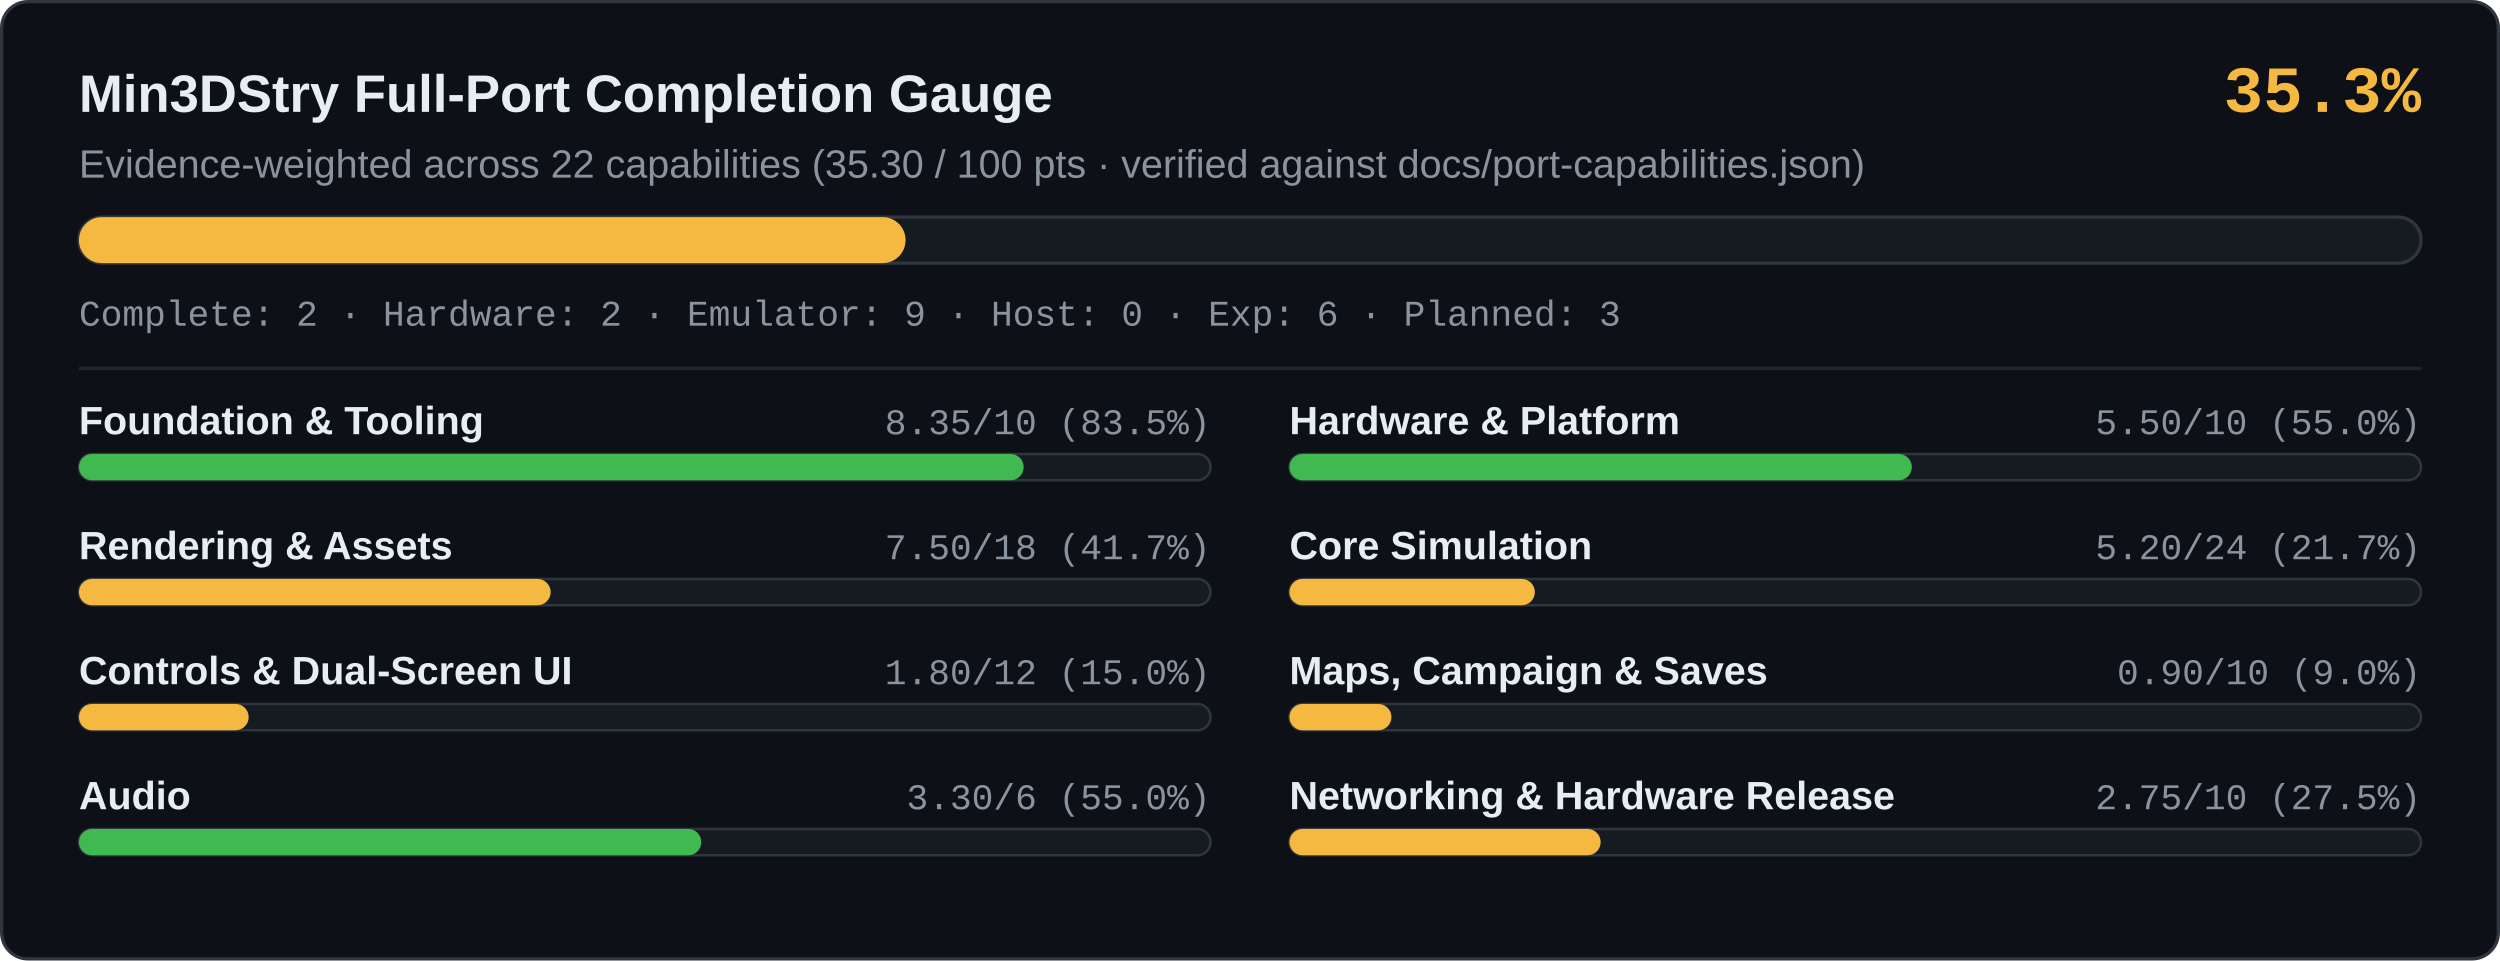
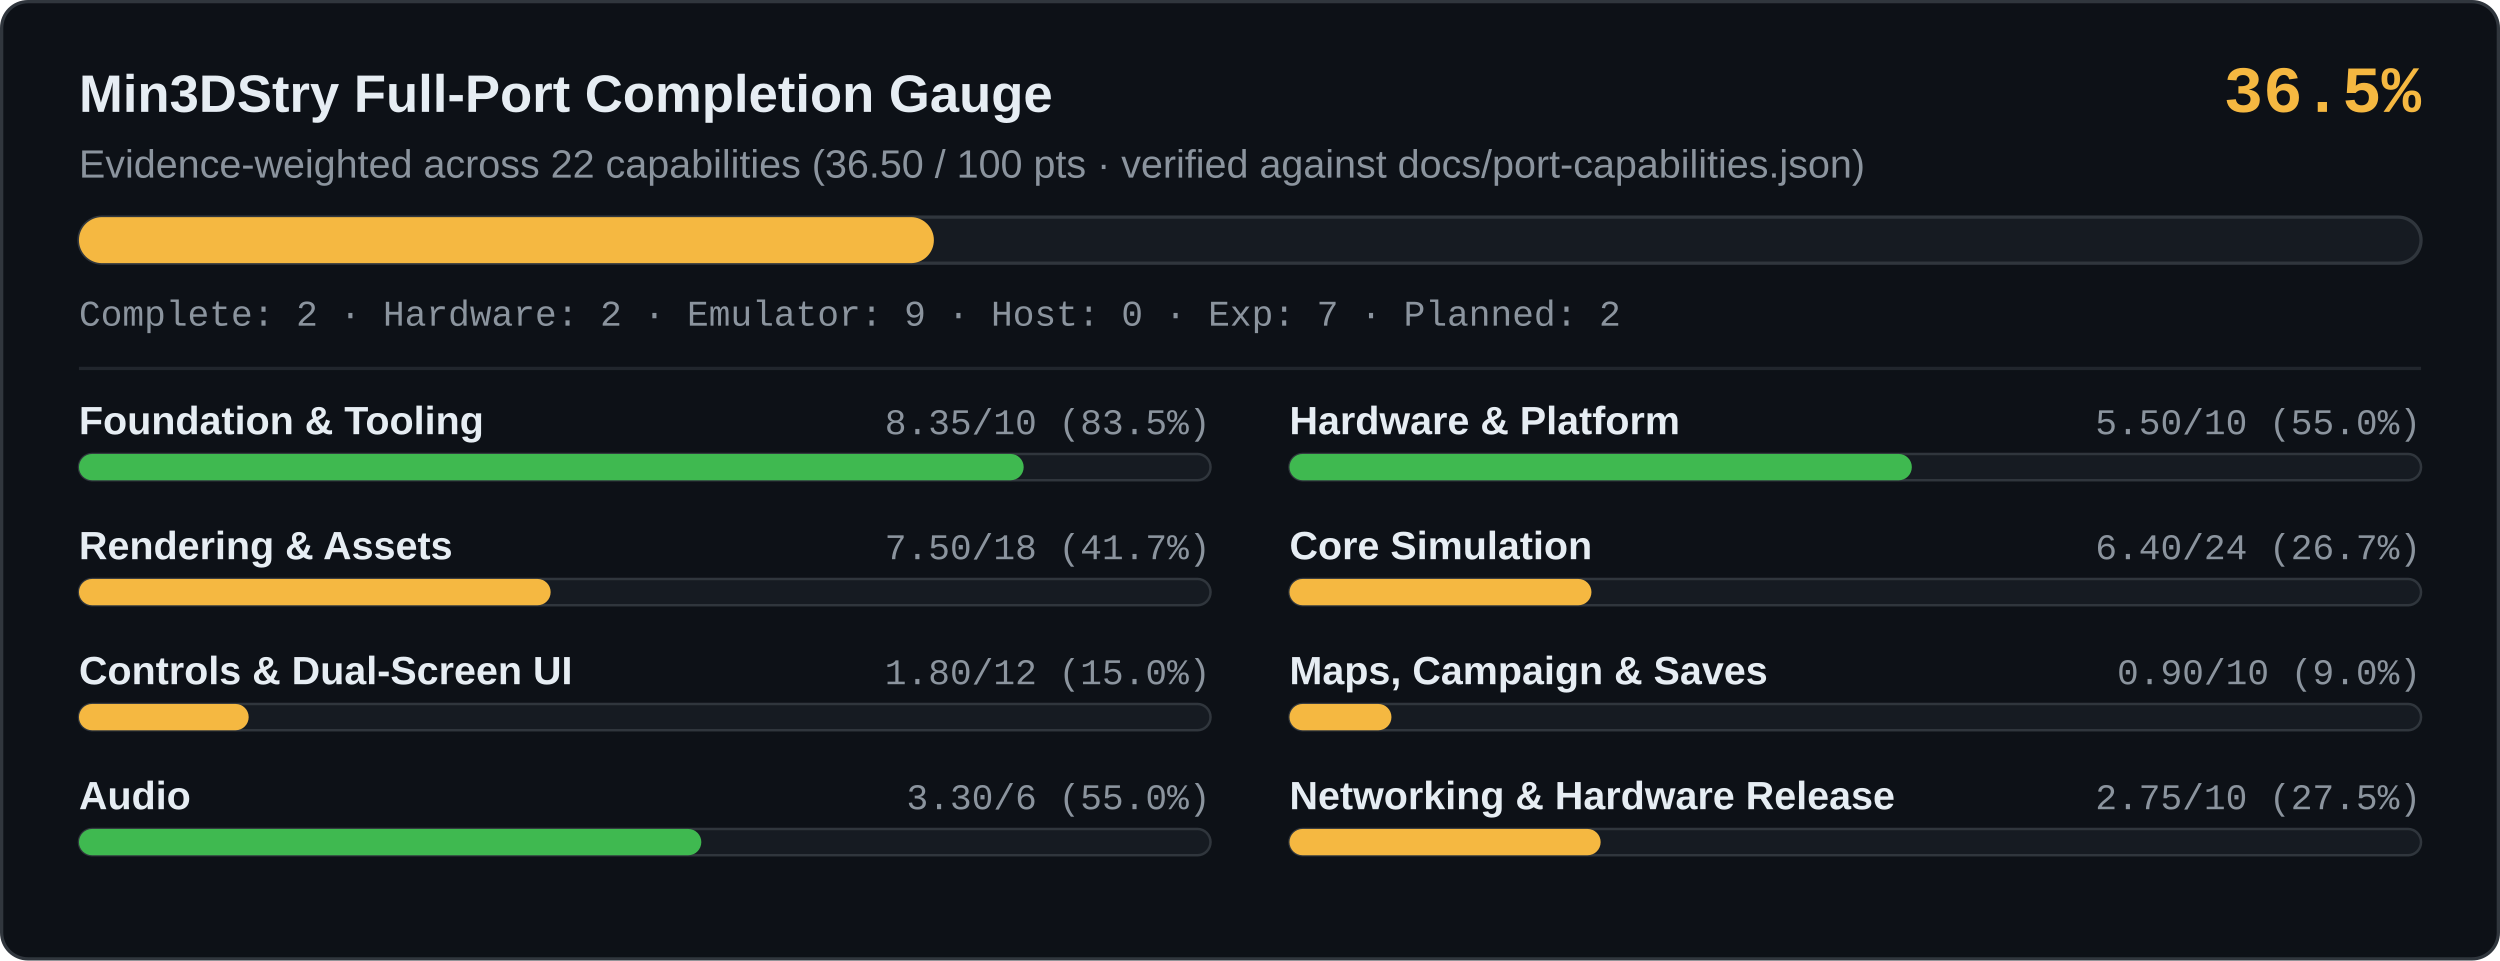
- <svg xmlns="http://www.w3.org/2000/svg" width="760" height="292" viewBox="0 0 760 292" role="img" aria-label="Min3DStry Port Completion 35.3%">
+ <svg xmlns="http://www.w3.org/2000/svg" width="760" height="292" viewBox="0 0 760 292" role="img" aria-label="Min3DStry Port Completion 36.5%">
  <rect x="0.5" y="0.5" width="759" height="291" rx="8" fill="#0d1117" stroke="#30363d" />
  <text x="24" y="34" fill="#e6edf3" font-family="Segoe UI, Ubuntu, Arial, sans-serif" font-size="16" font-weight="700">Min3DStry Full-Port Completion Gauge</text>
-   <text x="736" y="34" text-anchor="end" fill="#f5b841" font-family="Consolas, Liberation Mono, monospace" font-size="20" font-weight="700">35.3%</text>
-   <text x="24" y="54" fill="#8b949e" font-family="Segoe UI, Ubuntu, Arial, sans-serif" font-size="12">Evidence-weighted across 22 capabilities (35.30 / 100 pts · verified against docs/port-capabilities.json)</text>
+   <text x="736" y="34" text-anchor="end" fill="#f5b841" font-family="Consolas, Liberation Mono, monospace" font-size="20" font-weight="700">36.5%</text>
+   <text x="24" y="54" fill="#8b949e" font-family="Segoe UI, Ubuntu, Arial, sans-serif" font-size="12">Evidence-weighted across 22 capabilities (36.50 / 100 pts · verified against docs/port-capabilities.json)</text>
  <rect x="24" y="66" width="712" height="14" rx="7" fill="#161b22" stroke="#30363d" />
-   <rect x="24" y="66" width="251.3" height="14" rx="7" fill="#f5b841" />
-   <text x="24" y="99" fill="#8b949e" font-family="Consolas, Liberation Mono, monospace" font-size="11">Complete: 2  ·  Hardware: 2  ·  Emulator: 9  ·  Host: 0  ·  Exp: 6  ·  Planned: 3</text>
+   <rect x="24" y="66" width="259.9" height="14" rx="7" fill="#f5b841" />
+   <text x="24" y="99" fill="#8b949e" font-family="Consolas, Liberation Mono, monospace" font-size="11">Complete: 2  ·  Hardware: 2  ·  Emulator: 9  ·  Host: 0  ·  Exp: 7  ·  Planned: 2</text>
  <line x1="24" y1="112" x2="736" y2="112" stroke="#21262d" stroke-width="1" />
  <text x="24" y="132" fill="#e6edf3" font-family="Segoe UI, Ubuntu, Arial, sans-serif" font-size="12" font-weight="600">Foundation &amp; Tooling</text>
  <text x="368" y="132" text-anchor="end" fill="#8b949e" font-family="Consolas, Liberation Mono, monospace" font-size="11">8.35/10 (83.5%)</text>
  <rect x="24" y="138" width="344" height="8" rx="4" fill="#161b22" stroke="#30363d" stroke-width="0.75" />
  <rect x="24" y="138" width="287.2" height="8" rx="4" fill="#3fb950" />
  <text x="392" y="132" fill="#e6edf3" font-family="Segoe UI, Ubuntu, Arial, sans-serif" font-size="12" font-weight="600">Hardware &amp; Platform</text>
  <text x="736" y="132" text-anchor="end" fill="#8b949e" font-family="Consolas, Liberation Mono, monospace" font-size="11">5.50/10 (55.0%)</text>
  <rect x="392" y="138" width="344" height="8" rx="4" fill="#161b22" stroke="#30363d" stroke-width="0.75" />
  <rect x="392" y="138" width="189.2" height="8" rx="4" fill="#3fb950" />
  <text x="24" y="170" fill="#e6edf3" font-family="Segoe UI, Ubuntu, Arial, sans-serif" font-size="12" font-weight="600">Rendering &amp; Assets</text>
  <text x="368" y="170" text-anchor="end" fill="#8b949e" font-family="Consolas, Liberation Mono, monospace" font-size="11">7.50/18 (41.7%)</text>
  <rect x="24" y="176" width="344" height="8" rx="4" fill="#161b22" stroke="#30363d" stroke-width="0.75" />
  <rect x="24" y="176" width="143.4" height="8" rx="4" fill="#f5b841" />
  <text x="392" y="170" fill="#e6edf3" font-family="Segoe UI, Ubuntu, Arial, sans-serif" font-size="12" font-weight="600">Core Simulation</text>
-   <text x="736" y="170" text-anchor="end" fill="#8b949e" font-family="Consolas, Liberation Mono, monospace" font-size="11">5.20/24 (21.7%)</text>
+   <text x="736" y="170" text-anchor="end" fill="#8b949e" font-family="Consolas, Liberation Mono, monospace" font-size="11">6.40/24 (26.7%)</text>
  <rect x="392" y="176" width="344" height="8" rx="4" fill="#161b22" stroke="#30363d" stroke-width="0.75" />
-   <rect x="392" y="176" width="74.6" height="8" rx="4" fill="#f5b841" />
+   <rect x="392" y="176" width="91.8" height="8" rx="4" fill="#f5b841" />
  <text x="24" y="208" fill="#e6edf3" font-family="Segoe UI, Ubuntu, Arial, sans-serif" font-size="12" font-weight="600">Controls &amp; Dual-Screen UI</text>
  <text x="368" y="208" text-anchor="end" fill="#8b949e" font-family="Consolas, Liberation Mono, monospace" font-size="11">1.80/12 (15.0%)</text>
  <rect x="24" y="214" width="344" height="8" rx="4" fill="#161b22" stroke="#30363d" stroke-width="0.75" />
  <rect x="24" y="214" width="51.6" height="8" rx="4" fill="#f5b841" />
  <text x="392" y="208" fill="#e6edf3" font-family="Segoe UI, Ubuntu, Arial, sans-serif" font-size="12" font-weight="600">Maps, Campaign &amp; Saves</text>
  <text x="736" y="208" text-anchor="end" fill="#8b949e" font-family="Consolas, Liberation Mono, monospace" font-size="11">0.90/10 (9.0%)</text>
  <rect x="392" y="214" width="344" height="8" rx="4" fill="#161b22" stroke="#30363d" stroke-width="0.75" />
  <rect x="392" y="214" width="31.0" height="8" rx="4" fill="#f5b841" />
  <text x="24" y="246" fill="#e6edf3" font-family="Segoe UI, Ubuntu, Arial, sans-serif" font-size="12" font-weight="600">Audio</text>
  <text x="368" y="246" text-anchor="end" fill="#8b949e" font-family="Consolas, Liberation Mono, monospace" font-size="11">3.30/6 (55.0%)</text>
  <rect x="24" y="252" width="344" height="8" rx="4" fill="#161b22" stroke="#30363d" stroke-width="0.75" />
  <rect x="24" y="252" width="189.2" height="8" rx="4" fill="#3fb950" />
  <text x="392" y="246" fill="#e6edf3" font-family="Segoe UI, Ubuntu, Arial, sans-serif" font-size="12" font-weight="600">Networking &amp; Hardware Release</text>
  <text x="736" y="246" text-anchor="end" fill="#8b949e" font-family="Consolas, Liberation Mono, monospace" font-size="11">2.75/10 (27.5%)</text>
  <rect x="392" y="252" width="344" height="8" rx="4" fill="#161b22" stroke="#30363d" stroke-width="0.75" />
  <rect x="392" y="252" width="94.6" height="8" rx="4" fill="#f5b841" />
</svg>
